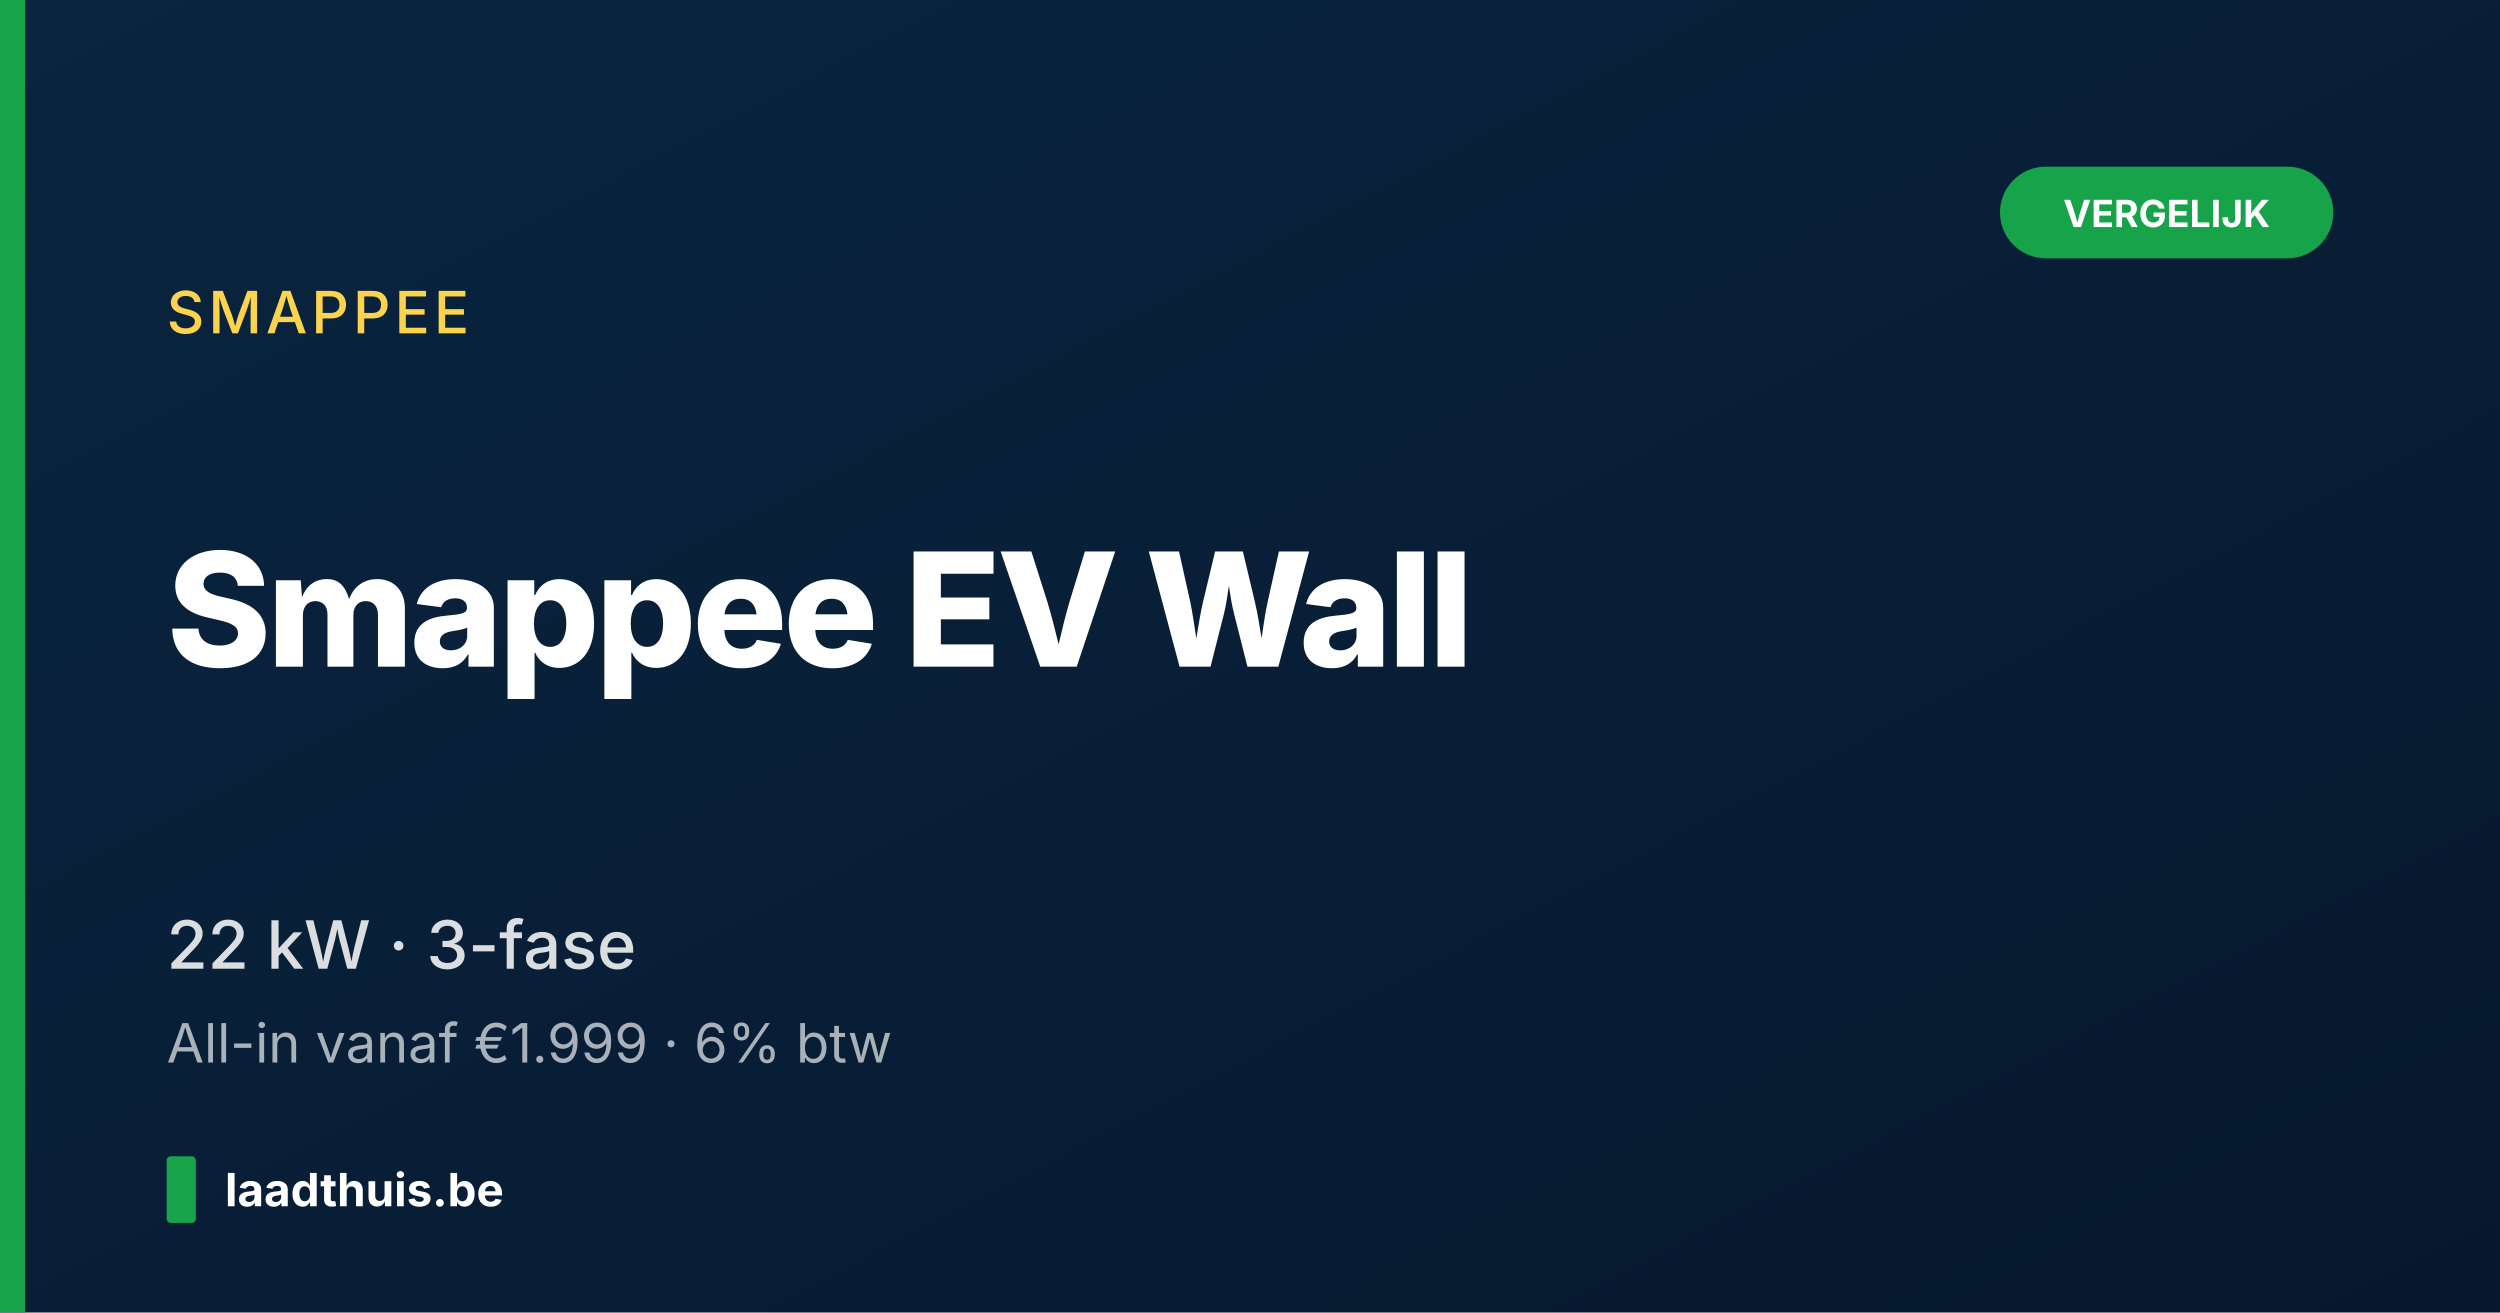
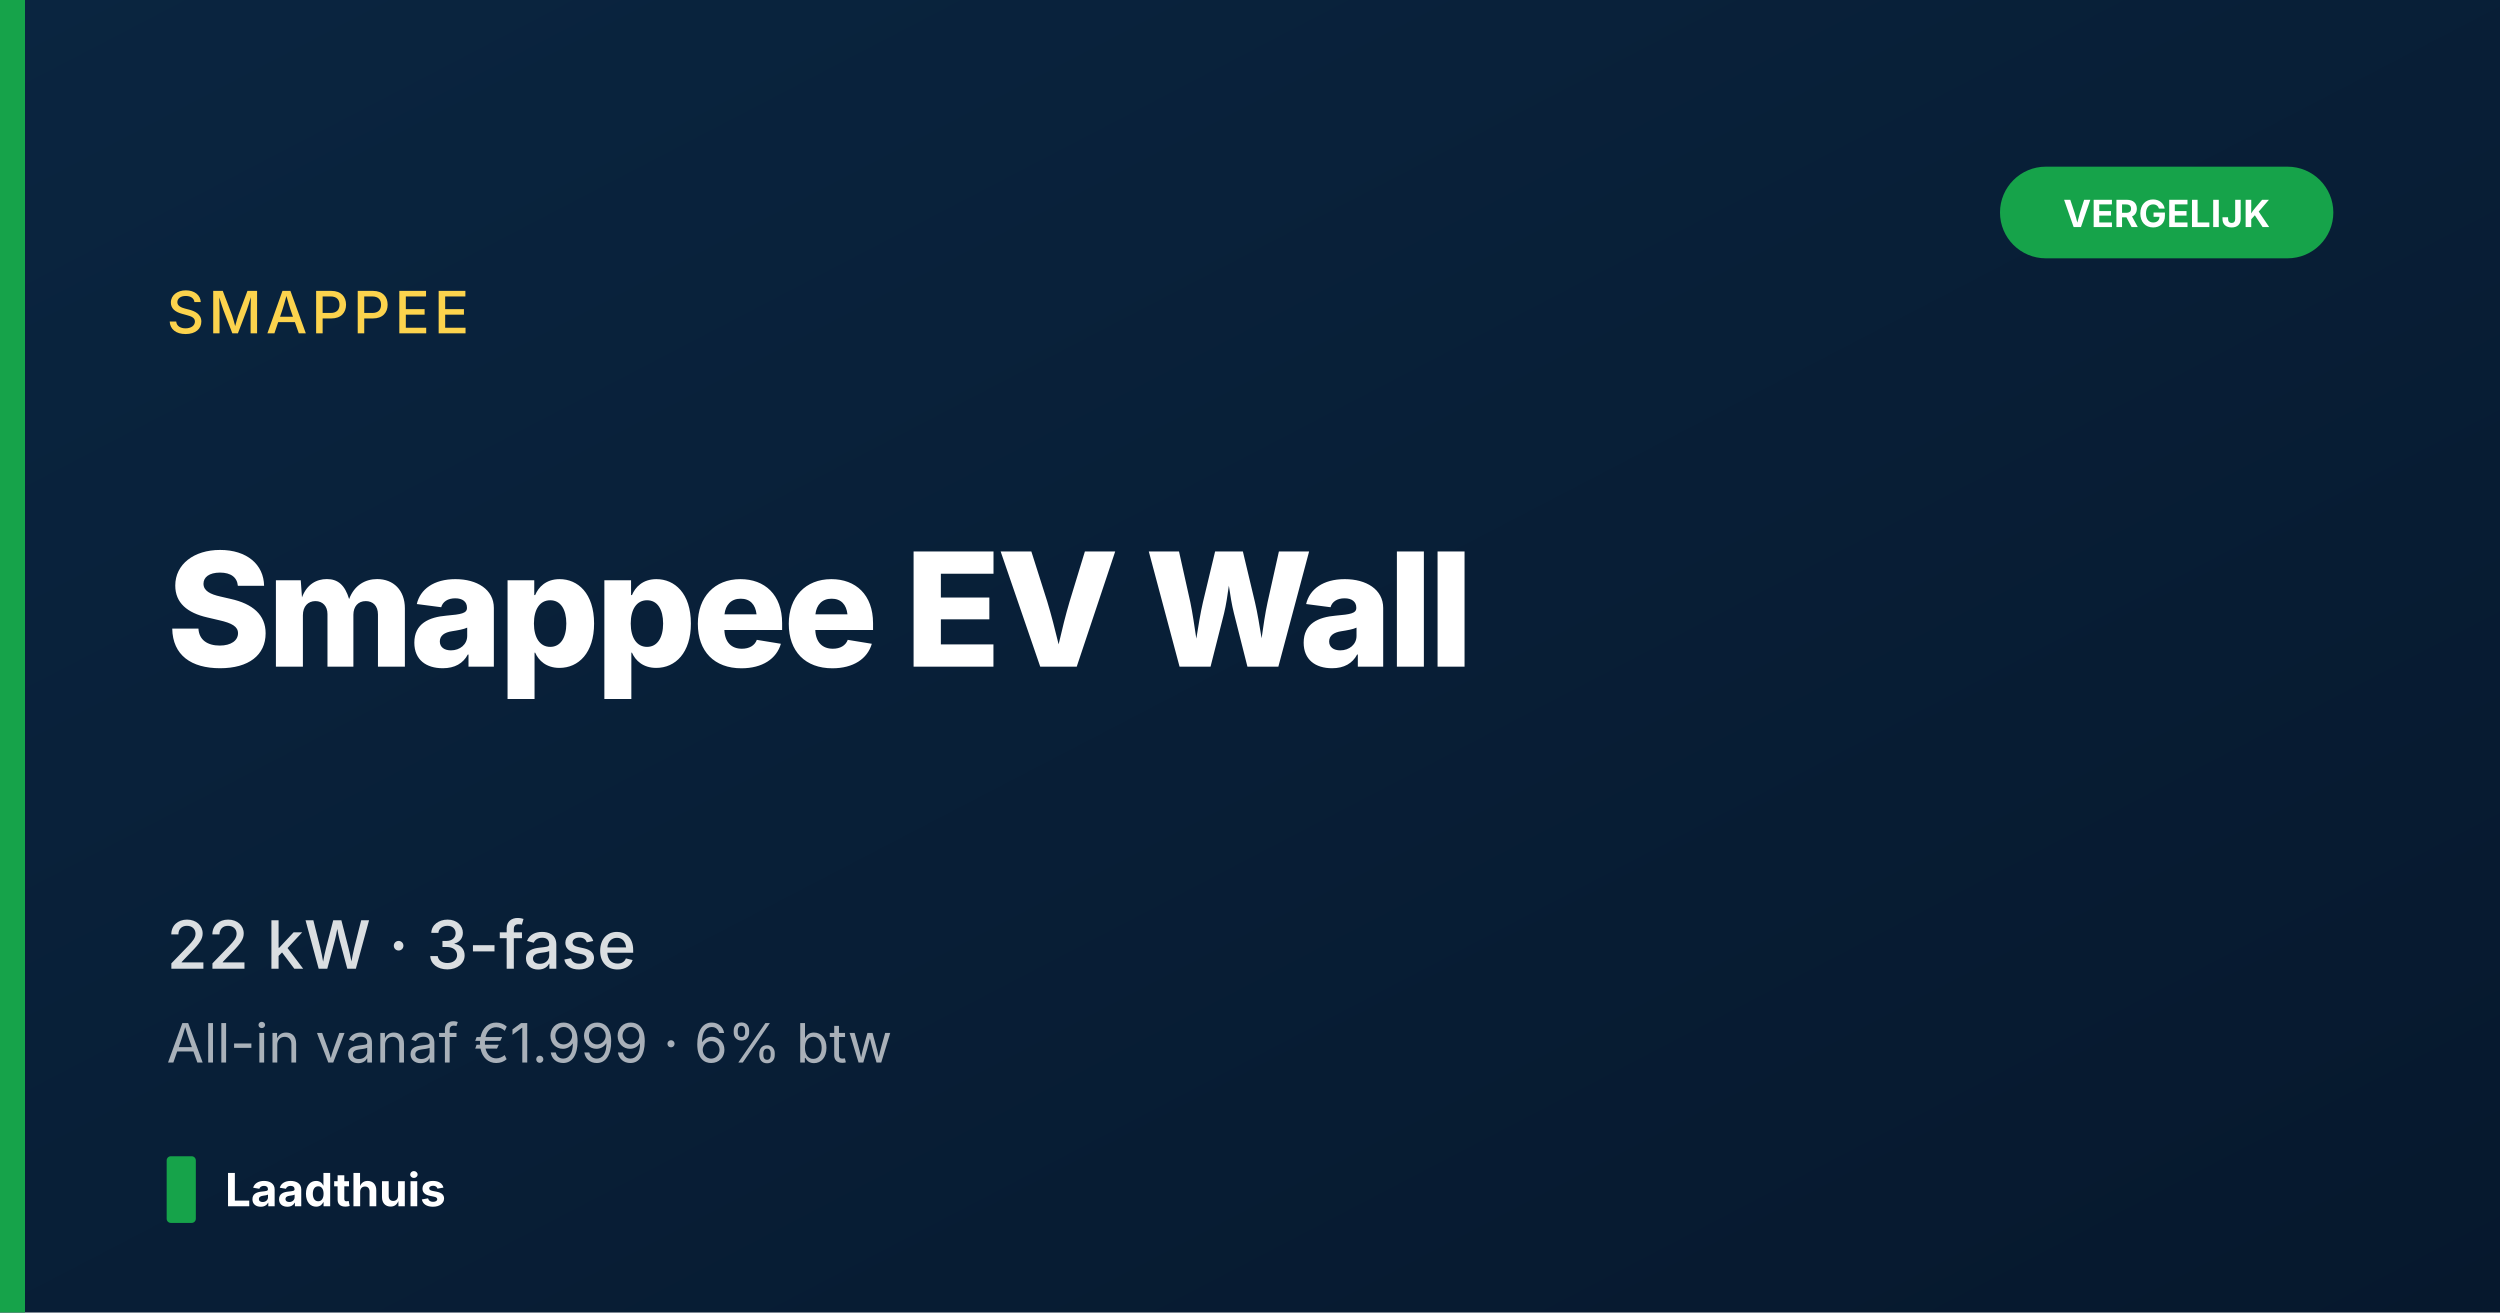
<svg xmlns="http://www.w3.org/2000/svg" width="1200" height="630" viewBox="0 0 1200 630">
  <defs>
    <linearGradient id="bg" x1="0" y1="0" x2="1" y2="1">
      <stop offset="0%" stop-color="#0A2540" />
      <stop offset="100%" stop-color="#06182d" />
    </linearGradient>
  </defs>
  <rect width="1200" height="630" fill="url(#bg)" />
  <rect x="0" y="0" width="12" height="630" fill="#16A34A" />
  <g font-family="Inter, system-ui, -apple-system, sans-serif" fill="white">
    <text x="80" y="160" font-size="28" font-weight="500" fill="#FCD34D" letter-spacing="2">SMAPPEE</text>
    <text x="80" y="320" font-size="76" font-weight="800" letter-spacing="-2">
      <tspan x="80" dy="0">Smappee EV Wall</tspan>
    </text>
    <text x="80" y="465" font-size="32" font-weight="500" opacity="0.85">22 kW · 3-fase</text>
    <text x="80" y="510" font-size="26" font-weight="400" opacity="0.65">All-in vanaf €1.999 · 6% btw</text>
  </g>
  <g transform="translate(80 555)">
    <rect width="14" height="32" rx="2" fill="#16A34A" />
-     <text x="28" y="24" font-family="Inter, system-ui, -apple-system, sans-serif" font-size="22" font-weight="700" fill="white">laadthuis.be</text>
+     <text x="28" y="24" font-family="Inter, system-ui, -apple-system, sans-serif" font-size="22" font-weight="700" fill="white">Laadthuis</text>
  </g>
  <g transform="translate(960 80)">
    <rect width="160" height="44" rx="22" fill="#16A34A" />
    <text x="80" y="29" text-anchor="middle" font-family="Inter, system-ui, -apple-system, sans-serif" font-size="18" font-weight="700" fill="white">VERGELIJK</text>
  </g>
</svg>
